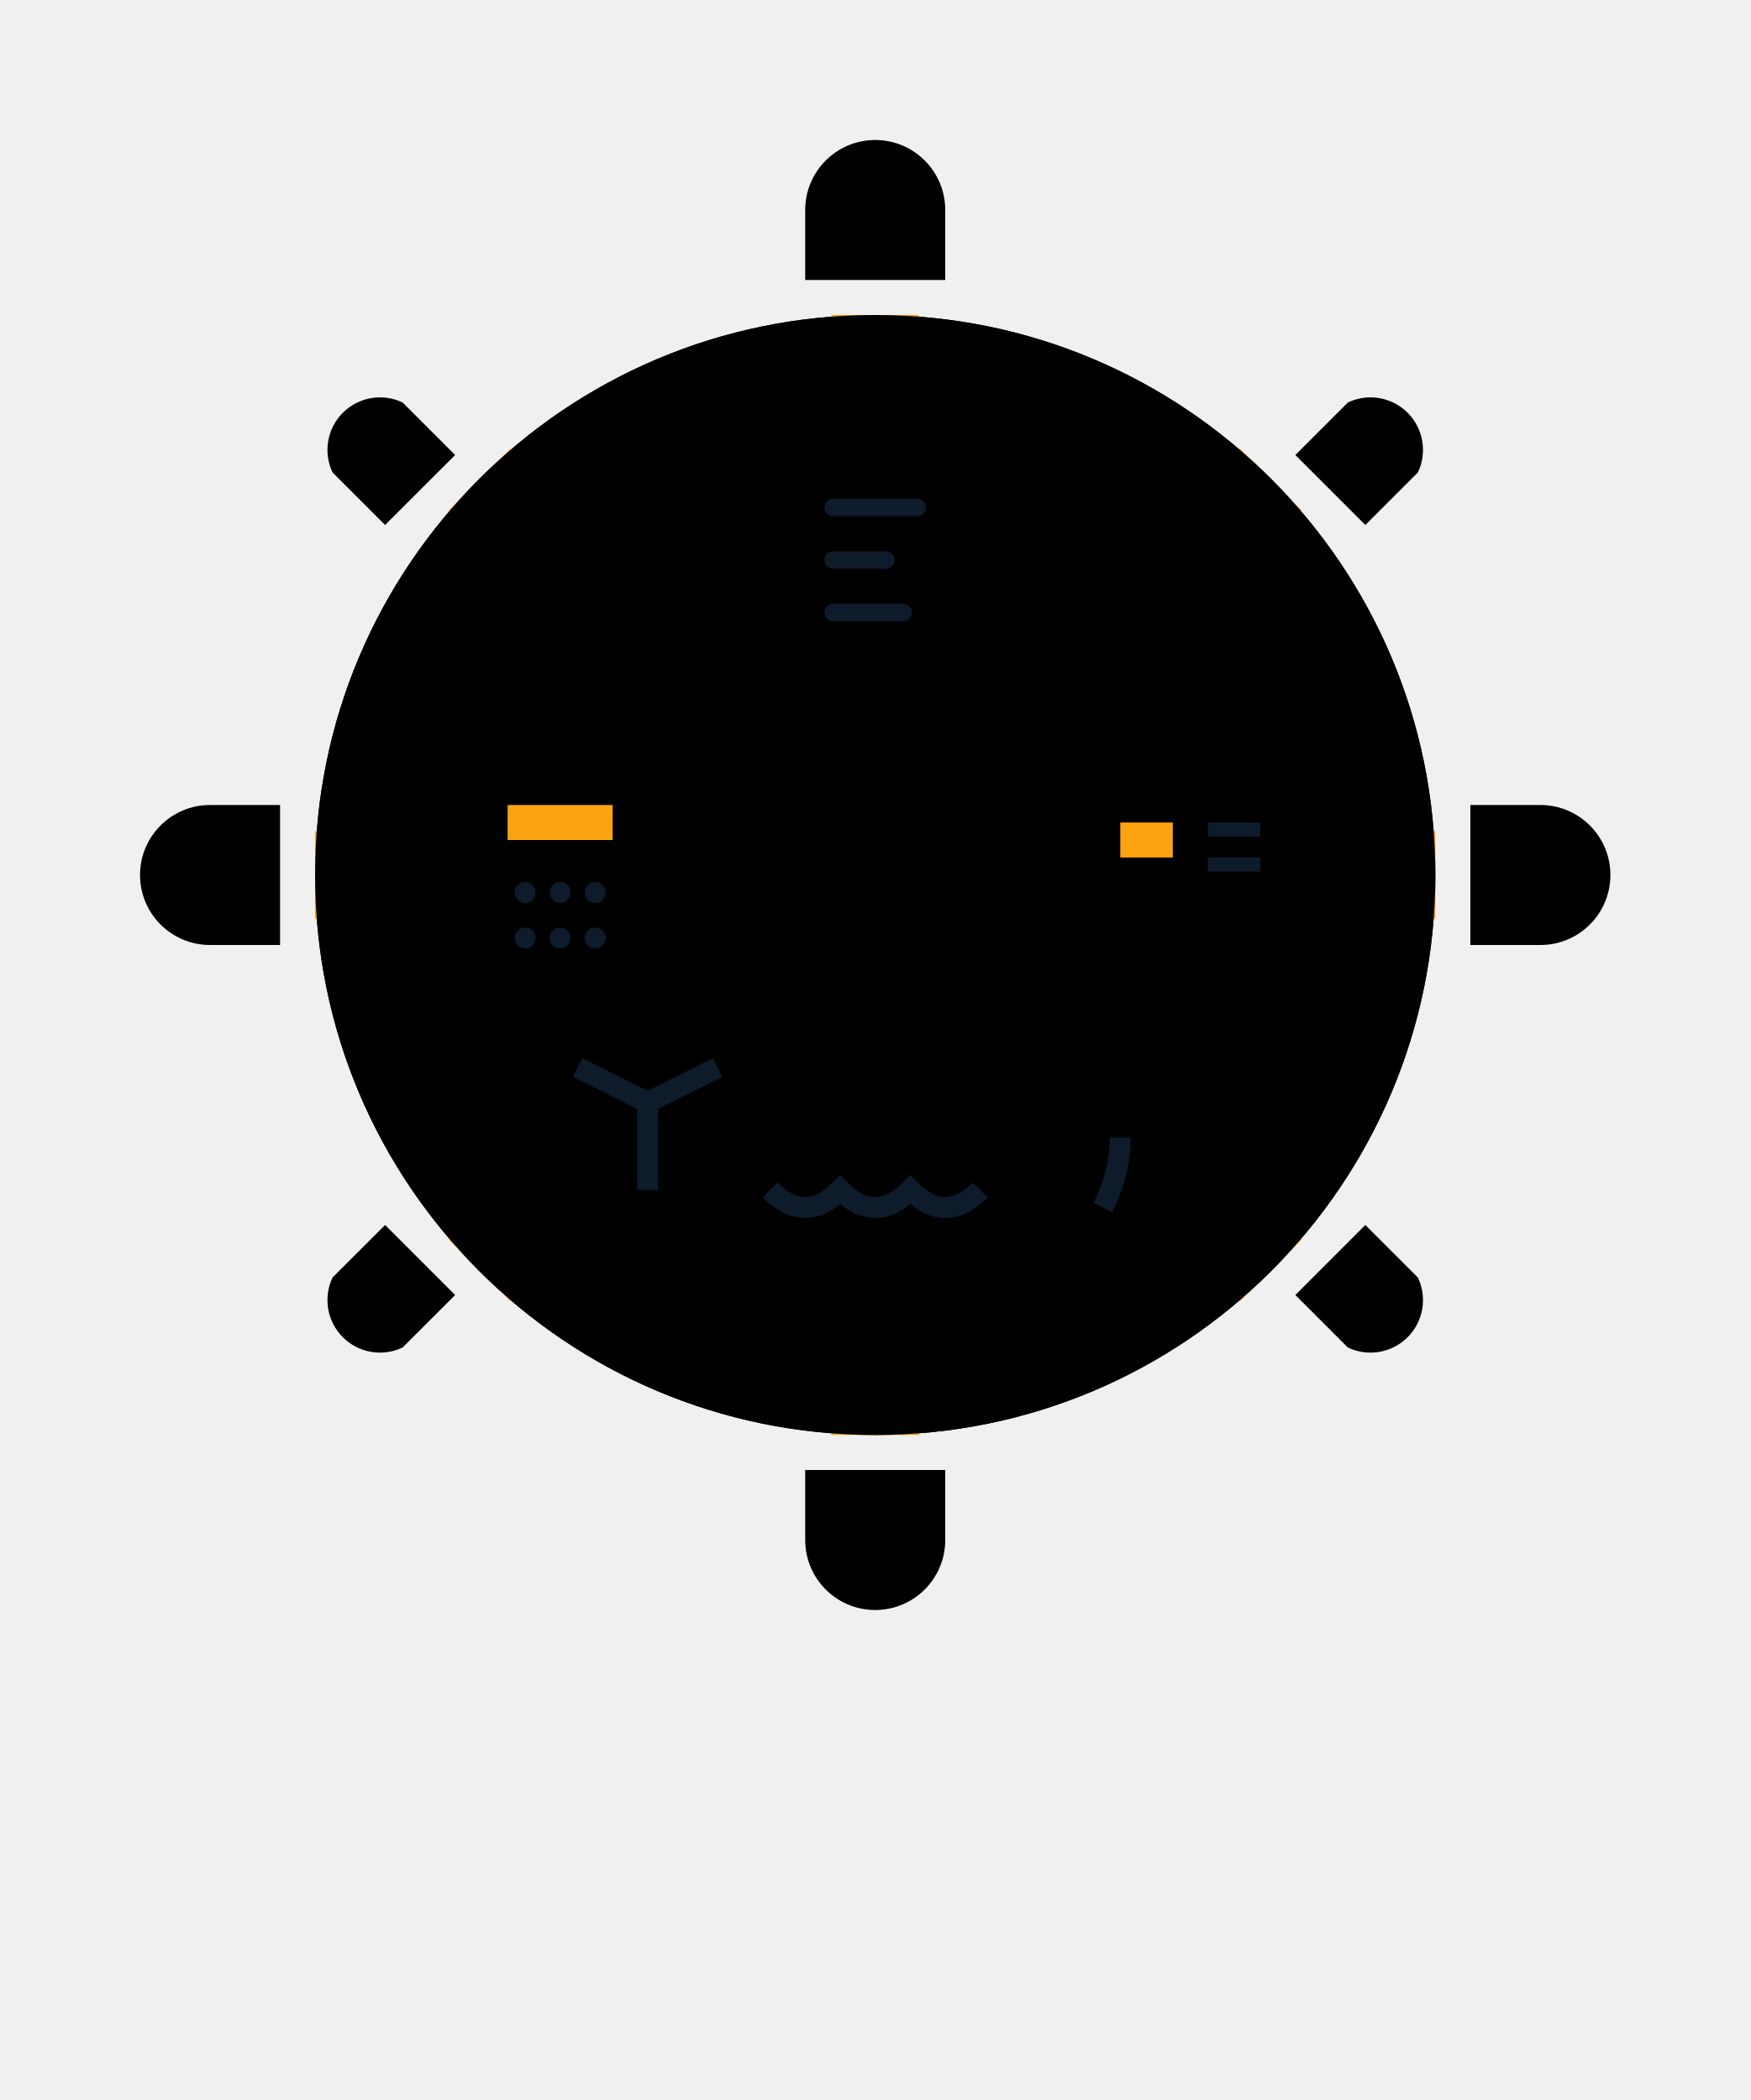
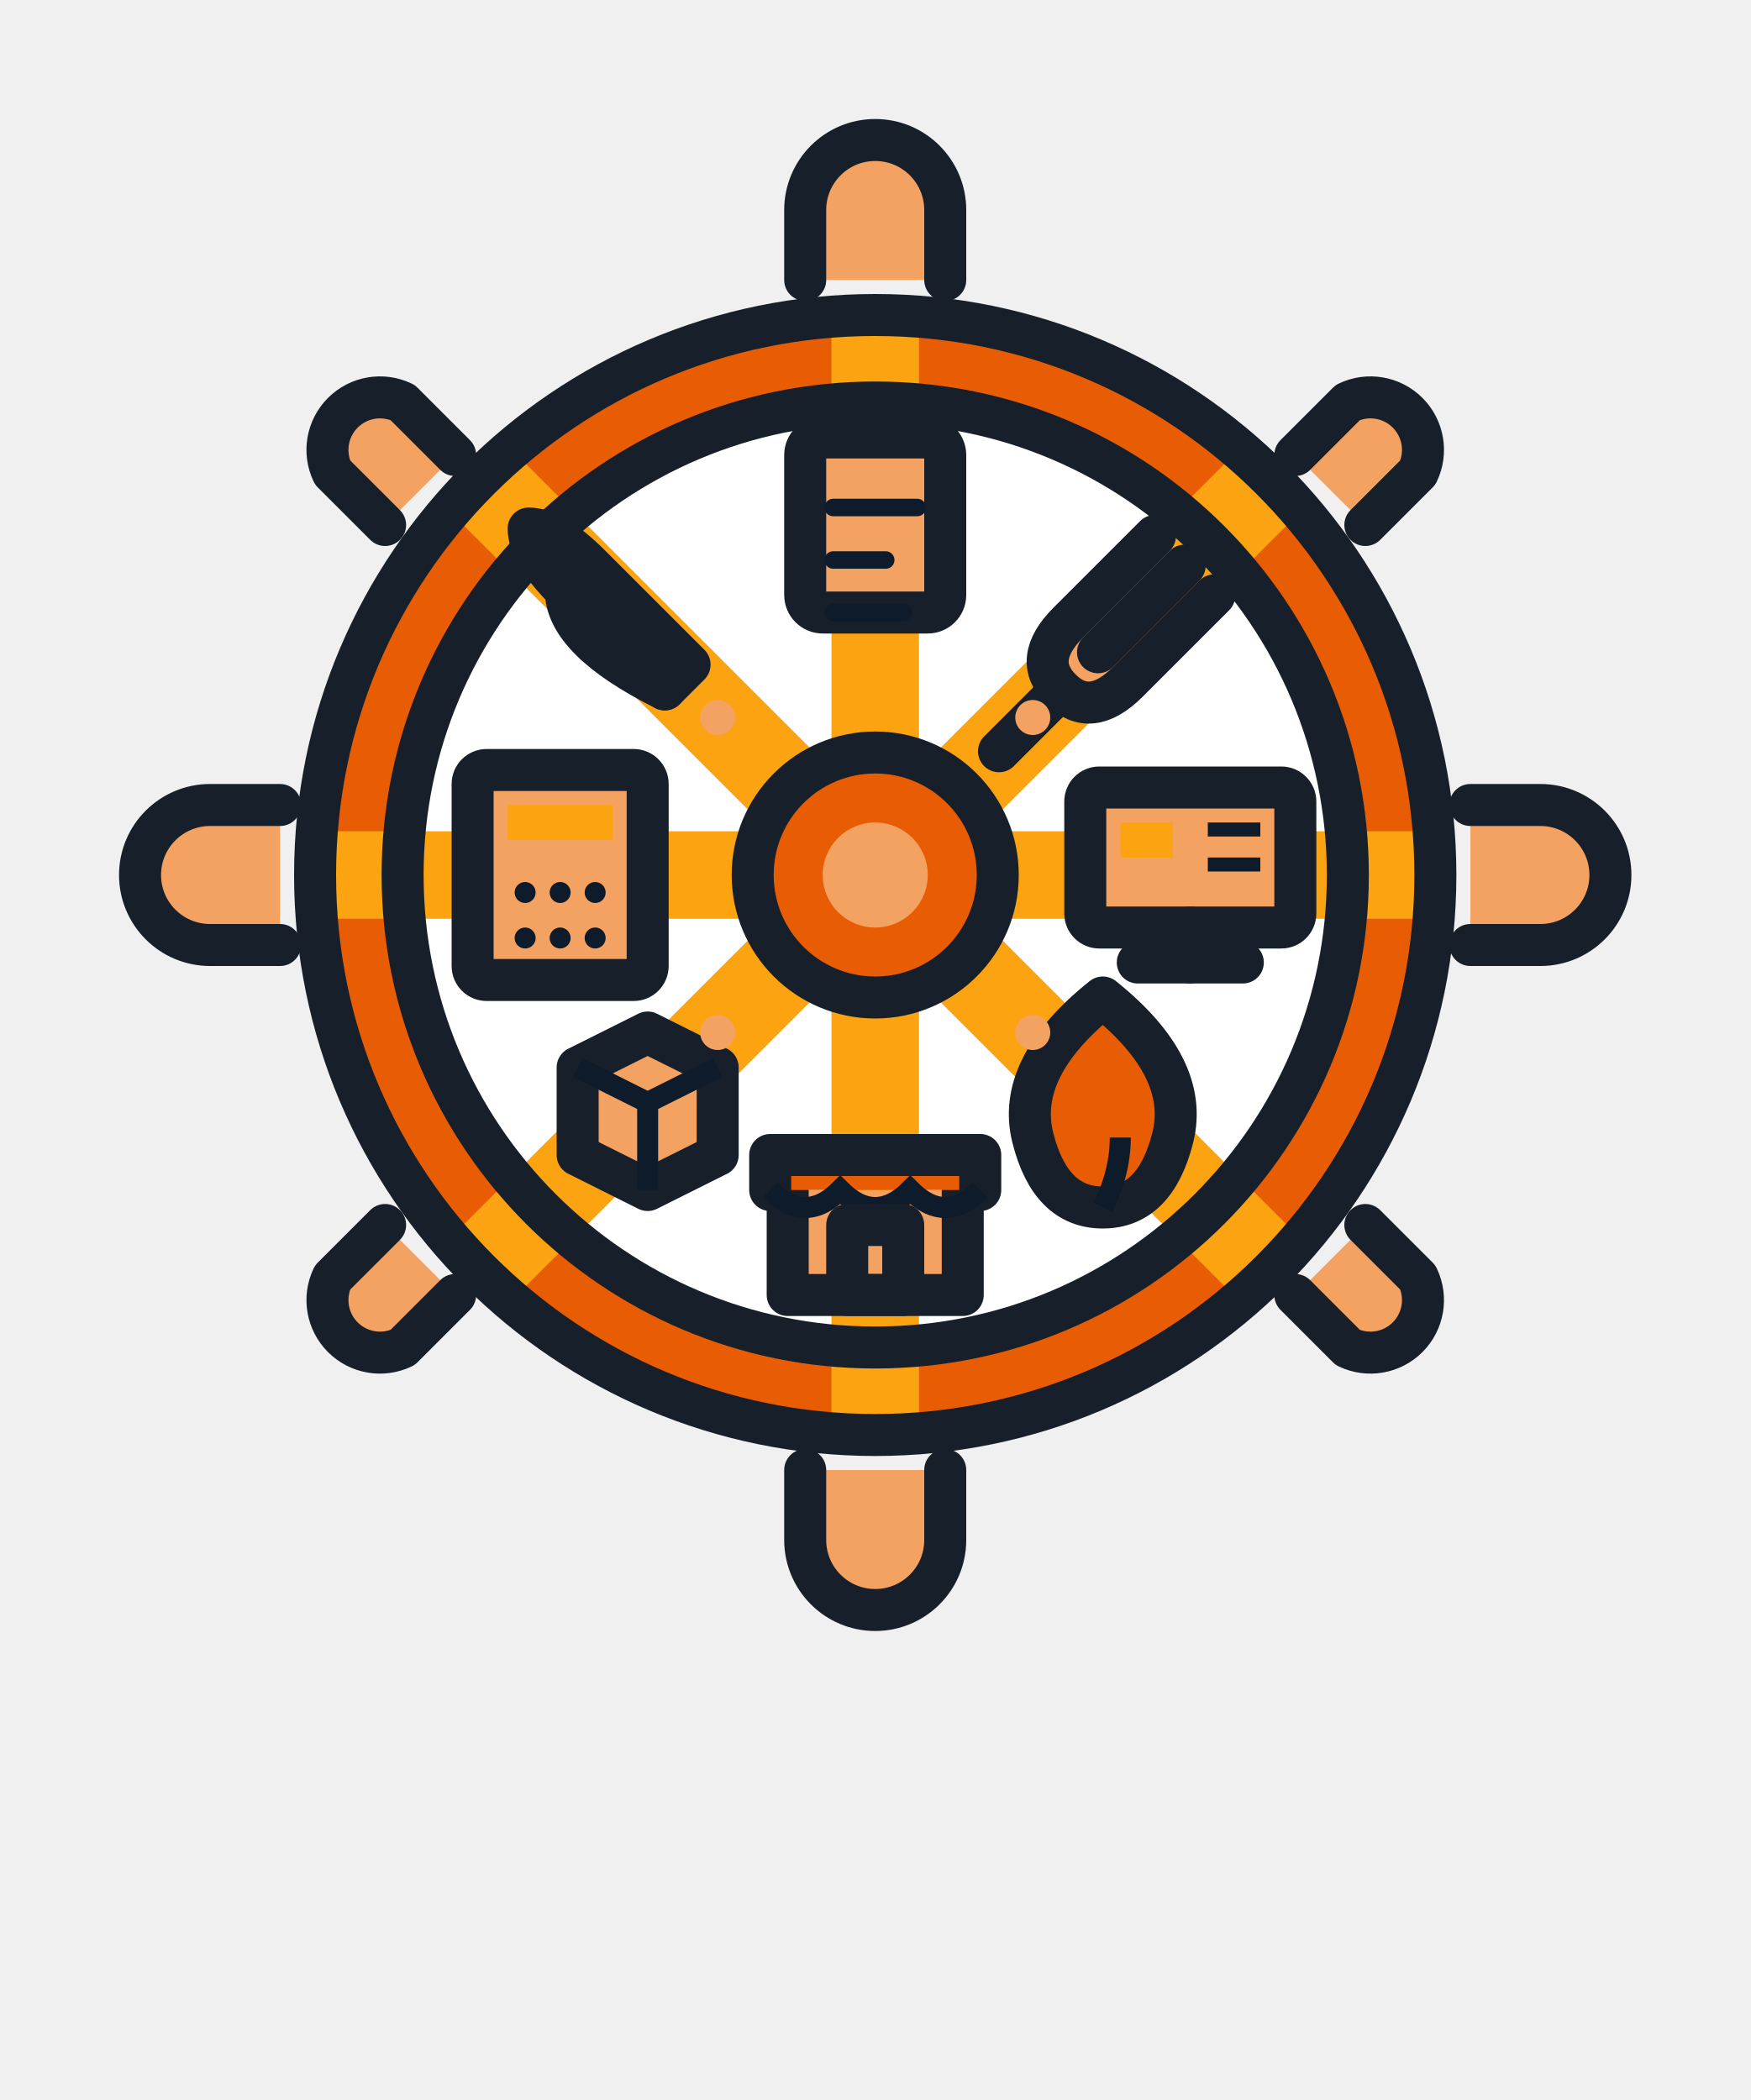
<svg xmlns="http://www.w3.org/2000/svg" viewBox="0 0 500 600">
  <defs>
-     
+     <style>
+       .outline { fill: none; stroke: #17202A; stroke-width: 12; stroke-linecap: round; stroke-linejoin: round; }
+       .fill-orange { fill: #E85D04; }
+       .fill-gold { fill: #F4A261; }
+       .fill-dark { fill: #17202A; }
+     </style>
  </defs>
  <g transform="translate(250, 250)">
    <circle r="160" class="fill-orange" />
    <circle r="135" fill="#ffffff" />
    <g class="fill-orange" stroke="#fca311" stroke-width="25">
      <line y1="-160" y2="160" x1="0" x2="0" />
      <line x1="-160" x2="160" y1="0" y2="0" />
      <line y1="-113" y2="113" x1="-113" x2="113" />
      <line y1="113" y2="-113" x1="-113" x2="113" />
    </g>
    <circle r="35" class="fill-orange" />
    <circle r="15" class="fill-gold" />
    <circle r="160" class="outline" />
    <circle r="135" class="outline" />
    <circle r="35" class="outline" />
    <g class="fill-gold outline">
      <path d="M-20,-170 L-20,-190 A20,20 0 0,1 20,-190 L20,-170" />
      <path d="M-20,170 L-20,190 A20,20 0 0,0 20,190 L20,170" />
      <path d="M170,-20 L190,-20 A20,20 0 0,1 190,20 L170,20" />
      <path d="M-170,-20 L-190,-20 A20,20 0 0,0 -190,20 L-170,20" />
      <path d="M120,-120 L135,-135 A15,15 0 0,1 155,-115 L140,-100" />
      <path d="M-120,-120 L-135,-135 A15,15 0 0,0 -155,-115 L-140,-100" />
      <path d="M120,120 L135,135 A15,15 0 0,0 155,115 L140,100" />
      <path d="M-120,120 L-135,135 A15,15 0 0,1 -155,115 L-140,100" />
    </g>
    <g transform="translate(0, -90)">
      <rect x="-20" y="-35" width="40" height="50" rx="5" class="fill-gold outline" stroke-width="8" />
      <path d="M-12,-15 h24 M-12,0 h15 M-12,15 h20" stroke="#0d1b2a" stroke-width="5" stroke-linecap="round" />
    </g>
    <g transform="rotate(45) translate(0, -90)">
      <path d="M-12,-35 L-12,0 Q-12,15 0,15 Q12,15 12,0 L12,-35 M0,15 L0,40" class="outline fill-gold" stroke-width="8" fill="none" />
      <path d="M0,-35 L0,0" class="outline" stroke-width="8" />
    </g>
    <g transform="translate(90, 0)">
      <rect x="-30" y="-25" width="60" height="40" rx="4" class="fill-gold outline" stroke-width="8" />
      <line x1="0" y1="15" x2="0" y2="25" class="outline" stroke-width="8" />
      <line x1="-15" y1="25" x2="15" y2="25" class="outline" stroke-width="8" />
      <rect x="-20" y="-15" width="15" height="10" fill="#fca311" />
      <rect x="5" y="-15" width="15" height="4" fill="#0d1b2a" />
      <rect x="5" y="-5" width="15" height="4" fill="#0d1b2a" />
    </g>
    <g transform="translate(65, 65)">
      <path d="M0,30 Q-15,30 -20,10 Q-25,-10 0,-30 Q25,-10 20,10 Q15,30 0,30 Z" class="fill-orange outline" stroke-width="8" />
      <path d="M0,30 Q5,20 5,10" fill="none" stroke="#0d1b2a" stroke-width="6" />
    </g>
    <g transform="translate(0, 90)">
      <path d="M-25,0 L-25,30 L25,30 L25,0" class="fill-gold outline" stroke-width="8" />
      <path d="M-30,0 L-30,-10 L30,-10 L30,0" class="fill-orange outline" stroke-width="8" />
      <path d="M-30,0 Q-20,10 -10,0 Q0,10 10,0 Q20,10 30,0" fill="none" stroke="#0d1b2a" stroke-width="6" />
      <rect x="-8" y="10" width="16" height="20" class="outline" fill="none" stroke-width="6" />
    </g>
    <g transform="translate(-65, 65)">
      <path d="M0,-20 L20,-10 L20,15 L0,25 L-20,15 L-20,-10 Z" class="fill-gold outline" stroke-width="8" />
      <path d="M-20,-10 L0,0 L20,-10 M0,0 L0,25" fill="none" stroke="#0d1b2a" stroke-width="6" />
    </g>
    <g transform="translate(-90, 0)">
      <rect x="-25" y="-30" width="50" height="60" rx="4" class="fill-gold outline" stroke-width="8" />
      <rect x="-15" y="-20" width="30" height="10" fill="#fca311" />
      <circle cx="-10" cy="5" r="3" fill="#0d1b2a" />
      <circle cx="0" cy="5" r="3" fill="#0d1b2a" />
      <circle cx="10" cy="5" r="3" fill="#0d1b2a" />
      <circle cx="-10" cy="18" r="3" fill="#0d1b2a" />
      <circle cx="0" cy="18" r="3" fill="#0d1b2a" />
      <circle cx="10" cy="18" r="3" fill="#0d1b2a" />
    </g>
    <g transform="rotate(-45) translate(0, -90)">
      <path d="M-5,10 L-5,-30 Q-5,-45 0,-50 Q5,-45 5,-30 L5,10 Z" class="fill-gold outline" stroke-width="8" />
      <path d="M-5,-30 Q-15,-20 -5,10" class="fill-gold outline" stroke-width="8" />
    </g>
    <circle cx="45" cy="-45" r="5" class="fill-gold" />
    <circle cx="-45" cy="45" r="5" class="fill-gold" />
    <circle cx="45" cy="45" r="5" class="fill-gold" />
    <circle cx="-45" cy="-45" r="5" class="fill-gold" />
  </g>
</svg>
